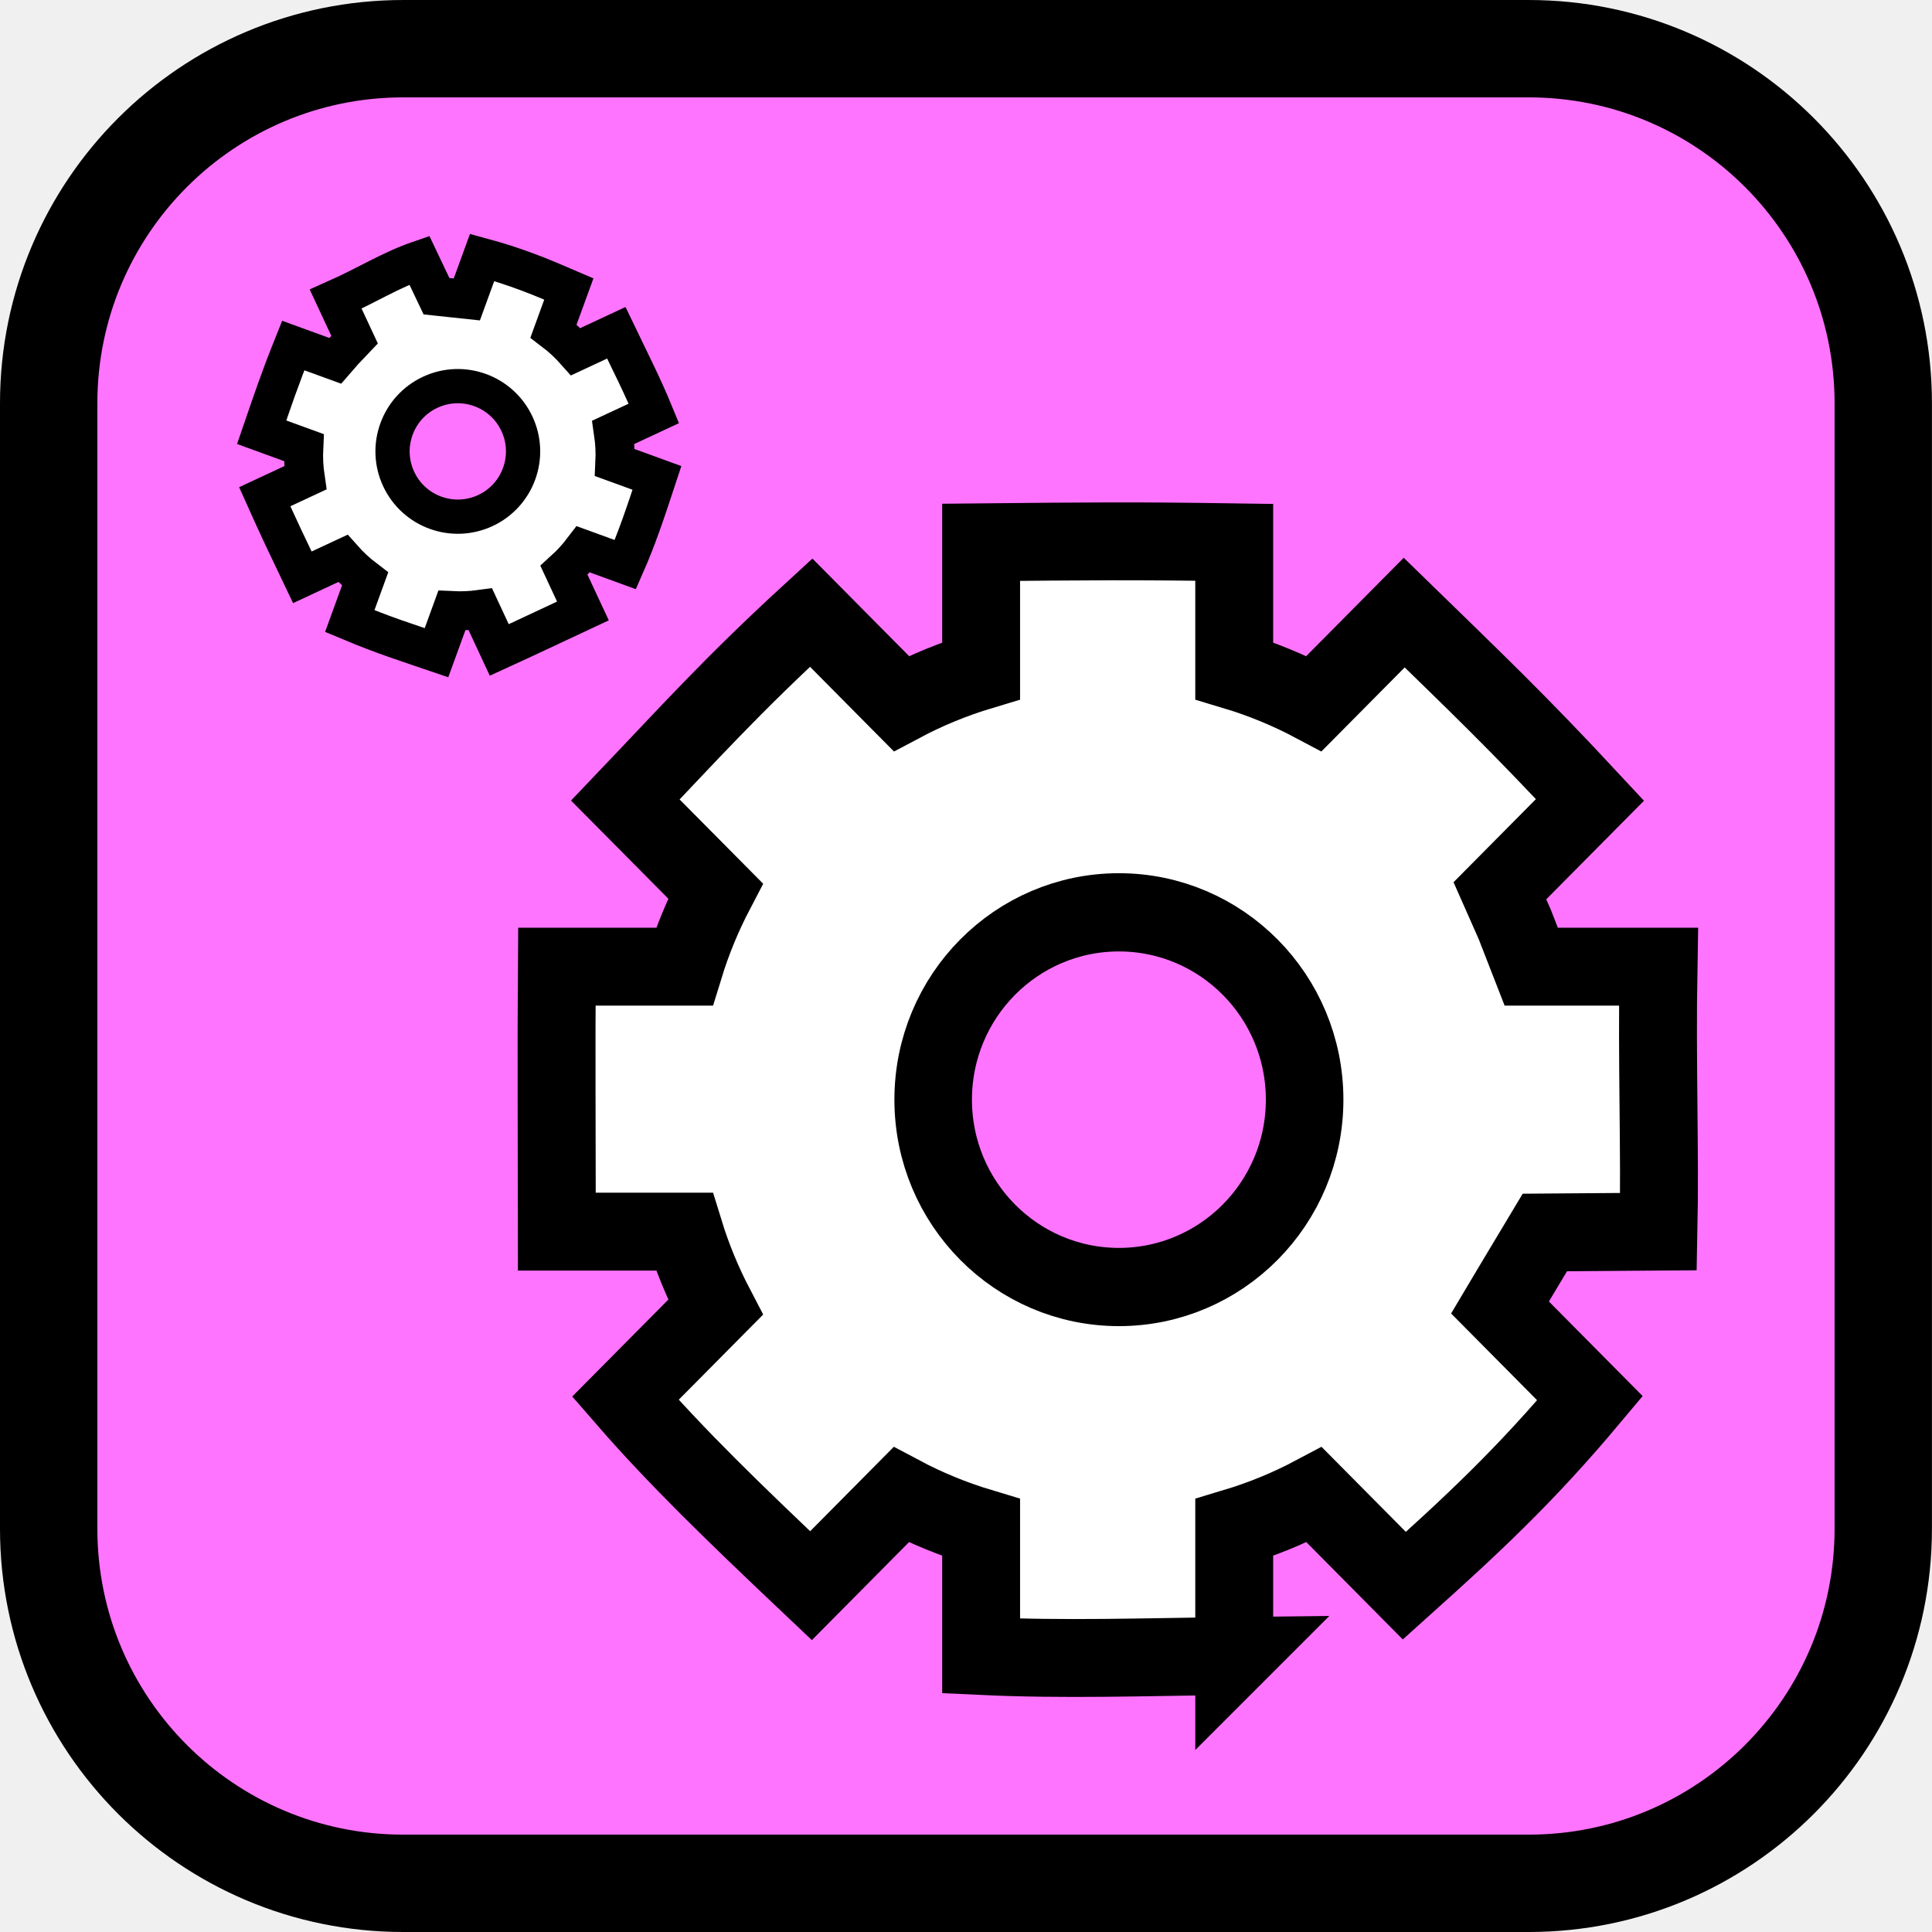
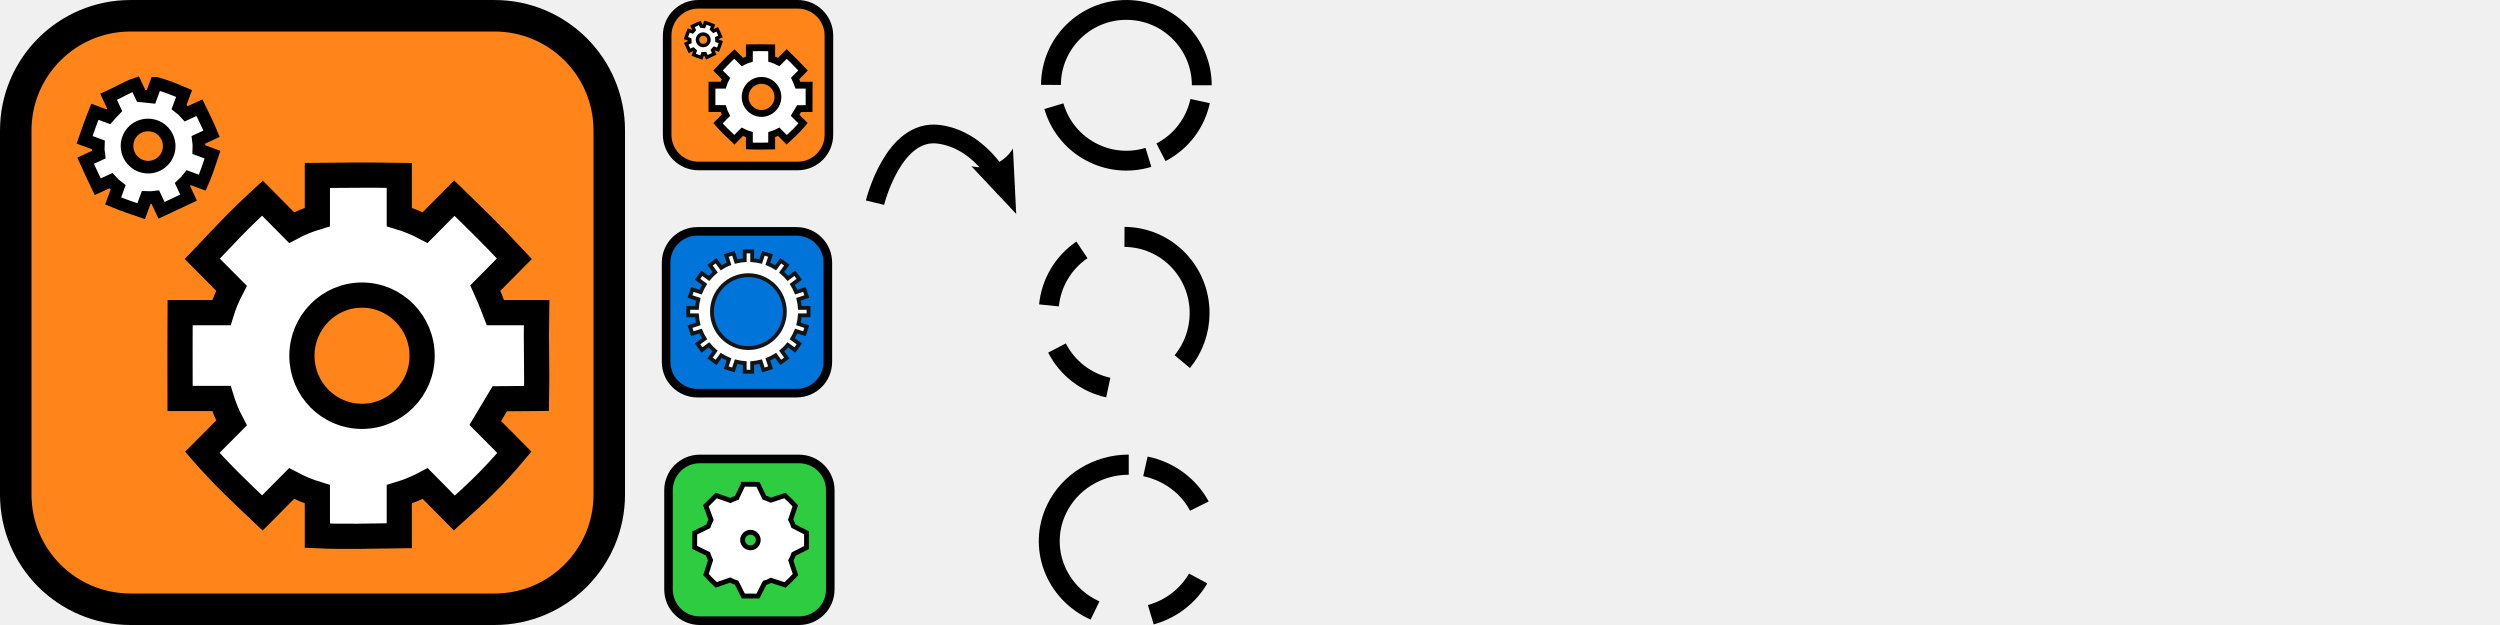
- <svg xmlns="http://www.w3.org/2000/svg" width="992.125" height="992.156" id="svg2" version="1.1">
+ <svg xmlns="http://www.w3.org/2000/svg" width="4000" height="1000" id="svg2" version="1.1">
  <defs id="defs4">
    <marker orient="auto" refY="0" refX="0" id="Arrow2Send" style="overflow:visible">
      <path id="path5031" style="font-size:12px;fill-rule:evenodd;stroke-width:0.625;stroke-linejoin:round" d="M 8.719,4.034 -2.207,0.016 8.719,-4.002 c -1.745,2.372 -1.735,5.617 -6e-7,8.035 z" transform="matrix(-0.3,0,0,-0.3,0.69,0)" />
    </marker>
    <marker orient="auto" refY="0" refX="0" id="DotS" style="overflow:visible">
      <path id="path4341" d="m -2.5,-1 c 0,2.76 -2.24,5 -5,5 -2.76,0 -5,-2.24 -5,-5 0,-2.76 2.24,-5 5,-5 2.76,0 5,2.24 5,5 z" style="fill-rule:evenodd;stroke:#000000;stroke-width:1pt;marker-start:none;marker-end:none" transform="matrix(0.2,0,0,0.2,1.48,0.2)" />
    </marker>
    <marker orient="auto" refY="0" refX="0" id="DotL" style="overflow:visible">
      <path id="path4335" d="m -2.5,-1 c 0,2.76 -2.24,5 -5,5 -2.76,0 -5,-2.24 -5,-5 0,-2.76 2.24,-5 5,-5 2.76,0 5,2.24 5,5 z" style="fill-rule:evenodd;stroke:#000000;stroke-width:1pt;marker-start:none;marker-end:none" transform="matrix(0.8,0,0,0.8,5.92,0.8)" />
    </marker>
    <marker orient="auto" refY="0" refX="0" id="DotM" style="overflow:visible">
      <path id="path4338" d="m -2.5,-1 c 0,2.76 -2.24,5 -5,5 -2.76,0 -5,-2.24 -5,-5 0,-2.76 2.24,-5 5,-5 2.76,0 5,2.24 5,5 z" style="fill-rule:evenodd;stroke:#000000;stroke-width:1pt;marker-start:none;marker-end:none" transform="matrix(0.4,0,0,0.4,2.96,0.4)" />
    </marker>
    <marker orient="auto" refY="0" refX="0" id="Arrow1Send" style="overflow:visible">
      <path id="path4288" d="M 0,0 5,-5 -12.5,0 5,5 0,0 z" style="fill-rule:evenodd;stroke:#000000;stroke-width:1pt;marker-start:none" transform="matrix(-0.2,0,0,-0.2,-1.2,0)" />
    </marker>
    <marker orient="auto" refY="0" refX="0" id="Arrow1Sstart" style="overflow:visible">
      <path id="path4285" d="M 0,0 5,-5 -12.5,0 5,5 0,0 z" style="fill-rule:evenodd;stroke:#000000;stroke-width:1pt;marker-start:none" transform="matrix(0.2,0,0,0.2,1.2,0)" />
    </marker>
    <marker orient="auto" refY="0" refX="0" id="Arrow1Lstart" style="overflow:visible">
      <path id="path4273" d="M 0,0 5,-5 -12.5,0 5,5 0,0 z" style="fill-rule:evenodd;stroke:#000000;stroke-width:1pt;marker-start:none" transform="matrix(0.8,0,0,0.8,10,0)" />
    </marker>
    <marker orient="auto" refY="0" refX="0" id="Arrow2Lend" style="overflow:visible">
      <path id="path4294" style="font-size:12px;fill-rule:evenodd;stroke-width:0.625;stroke-linejoin:round" d="M 8.719,4.034 -2.207,0.016 8.719,-4.002 c -1.745,2.372 -1.735,5.617 -6e-7,8.035 z" transform="matrix(-1.1,0,0,-1.1,-1.1,0)" />
    </marker>
    <marker orient="auto" refY="0" refX="0" id="Arrow2Lstart" style="overflow:visible">
      <path id="path4291" style="font-size:12px;fill-rule:evenodd;stroke-width:0.625;stroke-linejoin:round" d="M 8.719,4.034 -2.207,0.016 8.719,-4.002 c -1.745,2.372 -1.735,5.617 -6e-7,8.035 z" transform="matrix(1.1,0,0,1.1,1.1,0)" />
    </marker>
    <clipPath clipPathUnits="userSpaceOnUse" id="clipPath4093">
      <g transform="translate(-24.24366,-2.020305)" id="g4095">
        <path style="fill:#ffffff;fill-opacity:1;stroke:#000000;stroke-width:3.75;stroke-miterlimit:4;stroke-opacity:1;stroke-dasharray:none" mask="none" d="m 1212.722,228.59 0,26.656 c -5.841,1.738 -11.453,4.018 -16.75,6.812 l -18.875,-18.875 c -13.778,12.266 -25.097,22.601 -38.875,38.906 l 18.844,18.844 c -3.302,5.495 -0.044,0.131 -9.388,15.571 l -23.799,0.179 c -1.891,17.767 0.365,35.225 0,55 l 26.656,0 c 5.106,12.929 1.878,5.198 6.562,15.75 l -18.875,18.875 c 15.296,16.303 24.116,24.592 38.906,38.875 l 18.875,-18.875 c 5.29,2.789 10.887,5.077 16.719,6.812 l 0,26.656 c 21.047,0.313 30.665,0.219 53,0 l 0,-26.656 c 5.832,-1.735 11.429,-4.024 16.719,-6.812 l 18.875,18.875 c 16.818,-15.297 25.629,-25.119 38.906,-38.906 l -18.875,-18.875 c 2.63,-4.988 4.835,-10.245 6.531,-15.719 l 26.688,0 c 0.133,-17.677 0.013,-32.548 0,-55 l -26.688,0 c -1.696,-5.474 -3.901,-10.73 -6.531,-15.719 l 18.875,-18.875 c -10.747,-12.265 -22.572,-23.61 -38.875,-38.906 l -18.875,18.875 c -5.297,-2.795 -10.909,-5.075 -16.75,-6.812 l 0,-26.656 c -17.512,-0.818 -33.696,-0.219 -53,0 z" id="path4097" />
        <path style="fill:#ffffff;fill-opacity:1;stroke:#000000;stroke-width:3.75;stroke-miterlimit:4;stroke-opacity:1;stroke-dasharray:none" id="path4099" d="m 489.924,175.045 a 38.891,38.891 0 1 1 -77.782,0 38.891,38.891 0 1 1 77.782,0 z" transform="translate(785.8372,169.0313)" />
      </g>
    </clipPath>
    <clipPath clipPathUnits="userSpaceOnUse" id="clipPath4181">
      <path style="fill:#ffffff;fill-opacity:1;stroke:#000000;stroke-width:3.75;stroke-miterlimit:4;stroke-opacity:1;stroke-dasharray:none" mask="none" d="m 1047.057,281.118 0,26.656 c -5.841,1.738 -11.453,4.018 -16.75,6.812 l -18.875,-18.875 c -13.778,12.266 -25.097,22.601 -38.875,38.906 l 18.844,18.844 c -3.302,5.495 -0.044,0.131 -9.388,15.571 l -23.799,0.179 c -1.891,17.767 0.365,35.225 0,55 l 26.656,0 c 5.106,12.929 1.878,5.198 6.562,15.75 l -18.875,18.875 c 15.296,16.303 24.116,24.592 38.906,38.875 l 18.875,-18.875 c 5.29,2.789 10.887,5.077 16.719,6.812 l 0,26.656 c 21.047,0.313 30.665,0.219 53,0 l 0,-26.656 c 5.832,-1.735 11.429,-4.024 16.719,-6.812 l 18.875,18.875 c 16.818,-15.297 25.629,-25.119 38.906,-38.906 l -18.875,-18.875 c 2.63,-4.988 4.835,-10.245 6.531,-15.719 l 26.688,0 c 0.133,-17.677 0.013,-32.548 0,-55 l -26.688,0 c -1.696,-5.474 -3.901,-10.73 -6.531,-15.719 l 18.875,-18.875 c -10.747,-12.265 -22.572,-23.61 -38.875,-38.906 l -18.875,18.875 c -5.297,-2.795 -10.909,-5.075 -16.75,-6.812 l 0,-26.656 c -17.512,-0.818 -33.696,-0.219 -53,0 z" id="path4183" />
    </clipPath>
    <clipPath clipPathUnits="userSpaceOnUse" id="clipPath4185">
      <path style="fill:#ffffff;fill-opacity:1;stroke:#000000;stroke-width:3.75;stroke-miterlimit:4;stroke-opacity:1;stroke-dasharray:none" mask="none" d="m 1047.057,281.118 0,26.656 c -5.841,1.738 -11.453,4.018 -16.75,6.812 l -18.875,-18.875 c -13.778,12.266 -25.097,22.601 -38.875,38.906 l 18.844,18.844 c -3.302,5.495 -0.044,0.131 -9.388,15.571 l -23.799,0.179 c -1.891,17.767 0.365,35.225 0,55 l 26.656,0 c 5.106,12.929 1.878,5.198 6.562,15.75 l -18.875,18.875 c 15.296,16.303 24.116,24.592 38.906,38.875 l 18.875,-18.875 c 5.29,2.789 10.887,5.077 16.719,6.812 l 0,26.656 c 21.047,0.313 30.665,0.219 53,0 l 0,-26.656 c 5.832,-1.735 11.429,-4.024 16.719,-6.812 l 18.875,18.875 c 16.818,-15.297 25.629,-25.119 38.906,-38.906 l -18.875,-18.875 c 2.63,-4.988 4.835,-10.245 6.531,-15.719 l 26.688,0 c 0.133,-17.677 0.013,-32.548 0,-55 l -26.688,0 c -1.696,-5.474 -3.901,-10.73 -6.531,-15.719 l 18.875,-18.875 c -10.747,-12.265 -22.572,-23.61 -38.875,-38.906 l -18.875,18.875 c -5.297,-2.795 -10.909,-5.075 -16.75,-6.812 l 0,-26.656 c -17.512,-0.818 -33.696,-0.219 -53,0 z" id="path4187" />
    </clipPath>
    <clipPath clipPathUnits="userSpaceOnUse" id="clipPath4189">
      <path style="fill:#ffffff;fill-opacity:1;stroke:#000000;stroke-width:3.75;stroke-miterlimit:4;stroke-opacity:1;stroke-dasharray:none" mask="none" d="m 1047.057,281.118 0,26.656 c -5.841,1.738 -11.453,4.018 -16.75,6.812 l -18.875,-18.875 c -13.778,12.266 -25.097,22.601 -38.875,38.906 l 18.844,18.844 c -3.302,5.495 -0.044,0.131 -9.388,15.571 l -23.799,0.179 c -1.891,17.767 0.365,35.225 0,55 l 26.656,0 c 5.106,12.929 1.878,5.198 6.562,15.75 l -18.875,18.875 c 15.296,16.303 24.116,24.592 38.906,38.875 l 18.875,-18.875 c 5.29,2.789 10.887,5.077 16.719,6.812 l 0,26.656 c 21.047,0.313 30.665,0.219 53,0 l 0,-26.656 c 5.832,-1.735 11.429,-4.024 16.719,-6.812 l 18.875,18.875 c 16.818,-15.297 25.629,-25.119 38.906,-38.906 l -18.875,-18.875 c 2.63,-4.988 4.835,-10.245 6.531,-15.719 l 26.688,0 c 0.133,-17.677 0.013,-32.548 0,-55 l -26.688,0 c -1.696,-5.474 -3.901,-10.73 -6.531,-15.719 l 18.875,-18.875 c -10.747,-12.265 -22.572,-23.61 -38.875,-38.906 l -18.875,18.875 c -5.297,-2.795 -10.909,-5.075 -16.75,-6.812 l 0,-26.656 c -17.512,-0.818 -33.696,-0.219 -53,0 z" id="path4191" />
    </clipPath>
    <clipPath clipPathUnits="userSpaceOnUse" id="clipPath4193">
      <path style="fill:#ffffff;fill-opacity:1;stroke:#000000;stroke-width:3.75;stroke-miterlimit:4;stroke-opacity:1;stroke-dasharray:none" mask="none" d="m 1047.057,281.118 0,26.656 c -5.841,1.738 -11.453,4.018 -16.75,6.812 l -18.875,-18.875 c -13.778,12.266 -25.097,22.601 -38.875,38.906 l 18.844,18.844 c -3.302,5.495 -0.044,0.131 -9.388,15.571 l -23.799,0.179 c -1.891,17.767 0.365,35.225 0,55 l 26.656,0 c 5.106,12.929 1.878,5.198 6.562,15.75 l -18.875,18.875 c 15.296,16.303 24.116,24.592 38.906,38.875 l 18.875,-18.875 c 5.29,2.789 10.887,5.077 16.719,6.812 l 0,26.656 c 21.047,0.313 30.665,0.219 53,0 l 0,-26.656 c 5.832,-1.735 11.429,-4.024 16.719,-6.812 l 18.875,18.875 c 16.818,-15.297 25.629,-25.119 38.906,-38.906 l -18.875,-18.875 c 2.63,-4.988 4.835,-10.245 6.531,-15.719 l 26.688,0 c 0.133,-17.677 0.013,-32.548 0,-55 l -26.688,0 c -1.696,-5.474 -3.901,-10.73 -6.531,-15.719 l 18.875,-18.875 c -10.747,-12.265 -22.572,-23.61 -38.875,-38.906 l -18.875,18.875 c -5.297,-2.795 -10.909,-5.075 -16.75,-6.812 l 0,-26.656 c -17.512,-0.818 -33.696,-0.219 -53,0 z" id="path4195" />
    </clipPath>
+     <clipPath id="clipPath4193-6" clipPathUnits="userSpaceOnUse">
+       <path id="path4195-2" d="m 1047.057,281.118 0,26.656 c -5.841,1.738 -11.453,4.018 -16.75,6.812 l -18.875,-18.875 c -13.778,12.266 -25.097,22.601 -38.875,38.906 l 18.844,18.844 c -3.302,5.495 -0.044,0.131 -9.388,15.571 l -23.799,0.179 c -1.891,17.767 0.365,35.225 0,55 l 26.656,0 c 5.106,12.929 1.878,5.198 6.562,15.75 l -18.875,18.875 c 15.296,16.303 24.116,24.592 38.906,38.875 l 18.875,-18.875 c 5.29,2.789 10.887,5.077 16.719,6.812 l 0,26.656 c 21.047,0.313 30.665,0.219 53,0 l 0,-26.656 c 5.832,-1.735 11.429,-4.024 16.719,-6.812 l 18.875,18.875 c 16.818,-15.297 25.629,-25.119 38.906,-38.906 l -18.875,-18.875 c 2.63,-4.988 4.835,-10.245 6.531,-15.719 l 26.688,0 c 0.133,-17.677 0.013,-32.548 0,-55 l -26.688,0 c -1.696,-5.474 -3.901,-10.73 -6.531,-15.719 l 18.875,-18.875 c -10.747,-12.265 -22.572,-23.61 -38.875,-38.906 l -18.875,18.875 c -5.297,-2.795 -10.909,-5.075 -16.75,-6.812 l 0,-26.656 c -17.512,-0.818 -33.696,-0.219 -53,0 z" mask="none" style="fill:#ffffff;fill-opacity:1;stroke:#000000;stroke-width:3.75;stroke-miterlimit:4;stroke-opacity:1;stroke-dasharray:none" />
+     </clipPath>
+     <clipPath id="clipPath4189-5" clipPathUnits="userSpaceOnUse">
+       <path id="path4191-8" d="m 1047.057,281.118 0,26.656 c -5.841,1.738 -11.453,4.018 -16.75,6.812 l -18.875,-18.875 c -13.778,12.266 -25.097,22.601 -38.875,38.906 l 18.844,18.844 c -3.302,5.495 -0.044,0.131 -9.388,15.571 l -23.799,0.179 c -1.891,17.767 0.365,35.225 0,55 l 26.656,0 c 5.106,12.929 1.878,5.198 6.562,15.75 l -18.875,18.875 c 15.296,16.303 24.116,24.592 38.906,38.875 l 18.875,-18.875 c 5.29,2.789 10.887,5.077 16.719,6.812 l 0,26.656 c 21.047,0.313 30.665,0.219 53,0 l 0,-26.656 c 5.832,-1.735 11.429,-4.024 16.719,-6.812 l 18.875,18.875 c 16.818,-15.297 25.629,-25.119 38.906,-38.906 l -18.875,-18.875 c 2.63,-4.988 4.835,-10.245 6.531,-15.719 l 26.688,0 c 0.133,-17.677 0.013,-32.548 0,-55 l -26.688,0 c -1.696,-5.474 -3.901,-10.73 -6.531,-15.719 l 18.875,-18.875 c -10.747,-12.265 -22.572,-23.61 -38.875,-38.906 l -18.875,18.875 c -5.297,-2.795 -10.909,-5.075 -16.75,-6.812 l 0,-26.656 c -17.512,-0.818 -33.696,-0.219 -53,0 z" mask="none" style="fill:#ffffff;fill-opacity:1;stroke:#000000;stroke-width:3.75;stroke-miterlimit:4;stroke-opacity:1;stroke-dasharray:none" />
+     </clipPath>
+     <clipPath id="clipPath4185-2" clipPathUnits="userSpaceOnUse">
+       <path id="path4187-4" d="m 1047.057,281.118 0,26.656 c -5.841,1.738 -11.453,4.018 -16.75,6.812 l -18.875,-18.875 c -13.778,12.266 -25.097,22.601 -38.875,38.906 l 18.844,18.844 c -3.302,5.495 -0.044,0.131 -9.388,15.571 l -23.799,0.179 c -1.891,17.767 0.365,35.225 0,55 l 26.656,0 c 5.106,12.929 1.878,5.198 6.562,15.75 l -18.875,18.875 c 15.296,16.303 24.116,24.592 38.906,38.875 l 18.875,-18.875 c 5.29,2.789 10.887,5.077 16.719,6.812 l 0,26.656 c 21.047,0.313 30.665,0.219 53,0 l 0,-26.656 c 5.832,-1.735 11.429,-4.024 16.719,-6.812 l 18.875,18.875 c 16.818,-15.297 25.629,-25.119 38.906,-38.906 l -18.875,-18.875 c 2.63,-4.988 4.835,-10.245 6.531,-15.719 l 26.688,0 c 0.133,-17.677 0.013,-32.548 0,-55 l -26.688,0 c -1.696,-5.474 -3.901,-10.73 -6.531,-15.719 l 18.875,-18.875 c -10.747,-12.265 -22.572,-23.61 -38.875,-38.906 l -18.875,18.875 c -5.297,-2.795 -10.909,-5.075 -16.75,-6.812 l 0,-26.656 c -17.512,-0.818 -33.696,-0.219 -53,0 z" mask="none" style="fill:#ffffff;fill-opacity:1;stroke:#000000;stroke-width:3.75;stroke-miterlimit:4;stroke-opacity:1;stroke-dasharray:none" />
+     </clipPath>
+     <clipPath id="clipPath4181-1" clipPathUnits="userSpaceOnUse">
+       <path id="path4183-9" d="m 1047.057,281.118 0,26.656 c -5.841,1.738 -11.453,4.018 -16.75,6.812 l -18.875,-18.875 c -13.778,12.266 -25.097,22.601 -38.875,38.906 l 18.844,18.844 c -3.302,5.495 -0.044,0.131 -9.388,15.571 l -23.799,0.179 c -1.891,17.767 0.365,35.225 0,55 l 26.656,0 c 5.106,12.929 1.878,5.198 6.562,15.75 l -18.875,18.875 c 15.296,16.303 24.116,24.592 38.906,38.875 l 18.875,-18.875 c 5.29,2.789 10.887,5.077 16.719,6.812 l 0,26.656 c 21.047,0.313 30.665,0.219 53,0 l 0,-26.656 c 5.832,-1.735 11.429,-4.024 16.719,-6.812 l 18.875,18.875 c 16.818,-15.297 25.629,-25.119 38.906,-38.906 l -18.875,-18.875 c 2.63,-4.988 4.835,-10.245 6.531,-15.719 l 26.688,0 c 0.133,-17.677 0.013,-32.548 0,-55 l -26.688,0 c -1.696,-5.474 -3.901,-10.73 -6.531,-15.719 l 18.875,-18.875 c -10.747,-12.265 -22.572,-23.61 -38.875,-38.906 l -18.875,18.875 c -5.297,-2.795 -10.909,-5.075 -16.75,-6.812 l 0,-26.656 c -17.512,-0.818 -33.696,-0.219 -53,0 z" mask="none" style="fill:#ffffff;fill-opacity:1;stroke:#000000;stroke-width:3.75;stroke-miterlimit:4;stroke-opacity:1;stroke-dasharray:none" />
+     </clipPath>
+     <clipPath id="clipPath4093-5" clipPathUnits="userSpaceOnUse">
+       <g id="g4095-5" transform="translate(-24.24366,-2.020305)">
+         <path id="path4097-4" d="m 1212.722,228.59 0,26.656 c -5.841,1.738 -11.453,4.018 -16.75,6.812 l -18.875,-18.875 c -13.778,12.266 -25.097,22.601 -38.875,38.906 l 18.844,18.844 c -3.302,5.495 -0.044,0.131 -9.388,15.571 l -23.799,0.179 c -1.891,17.767 0.365,35.225 0,55 l 26.656,0 c 5.106,12.929 1.878,5.198 6.562,15.75 l -18.875,18.875 c 15.296,16.303 24.116,24.592 38.906,38.875 l 18.875,-18.875 c 5.29,2.789 10.887,5.077 16.719,6.812 l 0,26.656 c 21.047,0.313 30.665,0.219 53,0 l 0,-26.656 c 5.832,-1.735 11.429,-4.024 16.719,-6.812 l 18.875,18.875 c 16.818,-15.297 25.629,-25.119 38.906,-38.906 l -18.875,-18.875 c 2.63,-4.988 4.835,-10.245 6.531,-15.719 l 26.688,0 c 0.133,-17.677 0.013,-32.548 0,-55 l -26.688,0 c -1.696,-5.474 -3.901,-10.73 -6.531,-15.719 l 18.875,-18.875 c -10.747,-12.265 -22.572,-23.61 -38.875,-38.906 l -18.875,18.875 c -5.297,-2.795 -10.909,-5.075 -16.75,-6.812 l 0,-26.656 c -17.512,-0.818 -33.696,-0.219 -53,0 z" mask="none" style="fill:#ffffff;fill-opacity:1;stroke:#000000;stroke-width:3.75;stroke-miterlimit:4;stroke-opacity:1;stroke-dasharray:none" />
+         <path transform="translate(785.8372,169.0313)" d="m 489.924,175.045 a 38.891,38.891 0 1 1 -77.782,0 38.891,38.891 0 1 1 77.782,0 z" id="path4099-2" style="fill:#ffffff;fill-opacity:1;stroke:#000000;stroke-width:3.75;stroke-miterlimit:4;stroke-opacity:1;stroke-dasharray:none" />
+       </g>
+     </clipPath>
+     <marker style="overflow:visible" id="Arrow2Lstart-8" refX="0" refY="0" orient="auto">
+       <path transform="matrix(1.1,0,0,1.1,1.1,0)" d="M 8.719,4.034 -2.207,0.016 8.719,-4.002 c -1.745,2.372 -1.735,5.617 -6e-7,8.035 z" style="font-size:12px;fill-rule:evenodd;stroke-width:0.625;stroke-linejoin:round" id="path4291-5" />
+     </marker>
+     <marker style="overflow:visible" id="Arrow2Lend-0" refX="0" refY="0" orient="auto">
+       <path transform="matrix(-1.1,0,0,-1.1,-1.1,0)" d="M 8.719,4.034 -2.207,0.016 8.719,-4.002 c -1.745,2.372 -1.735,5.617 -6e-7,8.035 z" style="font-size:12px;fill-rule:evenodd;stroke-width:0.625;stroke-linejoin:round" id="path4294-4" />
+     </marker>
+     <marker style="overflow:visible" id="Arrow1Lstart-5" refX="0" refY="0" orient="auto">
+       <path transform="matrix(0.8,0,0,0.8,10,0)" style="fill-rule:evenodd;stroke:#000000;stroke-width:1pt;marker-start:none" d="M 0,0 5,-5 -12.5,0 5,5 0,0 z" id="path4273-3" />
+     </marker>
+     <marker style="overflow:visible" id="Arrow1Sstart-5" refX="0" refY="0" orient="auto">
+       <path transform="matrix(0.2,0,0,0.2,1.2,0)" style="fill-rule:evenodd;stroke:#000000;stroke-width:1pt;marker-start:none" d="M 0,0 5,-5 -12.5,0 5,5 0,0 z" id="path4285-6" />
+     </marker>
+     <marker style="overflow:visible" id="Arrow1Send-9" refX="0" refY="0" orient="auto">
+       <path transform="matrix(-0.2,0,0,-0.2,-1.2,0)" style="fill-rule:evenodd;stroke:#000000;stroke-width:1pt;marker-start:none" d="M 0,0 5,-5 -12.5,0 5,5 0,0 z" id="path4288-7" />
+     </marker>
+     <marker style="overflow:visible" id="DotM-7" refX="0" refY="0" orient="auto">
+       <path transform="matrix(0.4,0,0,0.4,2.96,0.4)" style="fill-rule:evenodd;stroke:#000000;stroke-width:1pt;marker-start:none;marker-end:none" d="m -2.5,-1 c 0,2.76 -2.24,5 -5,5 -2.76,0 -5,-2.24 -5,-5 0,-2.76 2.24,-5 5,-5 2.76,0 5,2.24 5,5 z" id="path4338-2" />
+     </marker>
+     <marker style="overflow:visible" id="DotL-7" refX="0" refY="0" orient="auto">
+       <path transform="matrix(0.8,0,0,0.8,5.92,0.8)" style="fill-rule:evenodd;stroke:#000000;stroke-width:1pt;marker-start:none;marker-end:none" d="m -2.5,-1 c 0,2.76 -2.24,5 -5,5 -2.76,0 -5,-2.24 -5,-5 0,-2.76 2.24,-5 5,-5 2.76,0 5,2.24 5,5 z" id="path4335-5" />
+     </marker>
+     <marker style="overflow:visible" id="DotS-9" refX="0" refY="0" orient="auto">
+       <path transform="matrix(0.2,0,0,0.2,1.48,0.2)" style="fill-rule:evenodd;stroke:#000000;stroke-width:1pt;marker-start:none;marker-end:none" d="m -2.5,-1 c 0,2.76 -2.24,5 -5,5 -2.76,0 -5,-2.24 -5,-5 0,-2.76 2.24,-5 5,-5 2.76,0 5,2.24 5,5 z" id="path4341-3" />
+     </marker>
+     <marker style="overflow:visible" id="Arrow2Send-0" refX="0" refY="0" orient="auto">
+       <path transform="matrix(-0.3,0,0,-0.3,0.69,0)" d="M 8.719,4.034 -2.207,0.016 8.719,-4.002 c -1.745,2.372 -1.735,5.617 -6e-7,8.035 z" style="font-size:12px;fill-rule:evenodd;stroke-width:0.625;stroke-linejoin:round" id="path5031-0" />
+     </marker>
+     <marker style="overflow:visible" id="Arrow1Mstart" refX="0" refY="0" orient="auto">
+       <path transform="matrix(0.4,0,0,0.4,4,0)" style="fill-rule:evenodd;stroke:#000000;stroke-width:1pt;marker-start:none" d="M 0,0 5,-5 -12.5,0 5,5 0,0 z" id="path5254" />
+     </marker>
  </defs>
-   <g id="layer1" transform="translate(438.75,2949.344)">
-     <rect style="fill:#ff74ff;fill-opacity:1;fill-rule:nonzero;stroke:#000000;stroke-width:50;stroke-miterlimit:4;stroke-opacity:1;stroke-dasharray:none" id="rect4286" width="942.126" height="942.154" x="-528.376" y="1982.186" ry="182.097" transform="scale(-1,-1)" />
-     <path style="fill:#ffffff;fill-opacity:1;stroke:#000000;stroke-width:20;stroke-miterlimit:4;stroke-opacity:1;stroke-dasharray:none" mask="none" d="m -122.255,-2778.444 -20.817,9.707 c -3.484,-3.929 -7.308,-7.481 -11.42,-10.6 l 7.867,-21.613 c -14.596,-6.293 -26.789,-11.369 -44.539,-16.191 l -7.854,21.578 c -5.493,-0.578 -0.119,0.014 -15.579,-1.661 l -8.806,-18.52 c -14.563,4.994 -27.375,13.112 -42.951,20.028 l 9.707,20.817 c -8.238,8.695 -3.376,3.36 -9.91,10.86 l -21.613,-7.867 c -7.161,17.882 -10.423,27.788 -16.191,44.539 l 21.613,7.867 c -0.252,5.146 -7e-4,10.351 0.768,15.537 l -20.817,9.707 c 7.42,16.55 10.996,24.027 19.3,41.389 l 20.817,-9.707 c 3.479,3.922 7.304,7.46 11.408,10.575 l -7.867,21.613 c 18.071,7.563 28.949,10.868 44.551,16.215 l 7.867,-21.613 c 4.853,0.237 9.761,0.045 14.653,-0.624 l 9.718,20.841 c 13.853,-6.333 25.422,-11.842 42.951,-20.028 l -9.718,-20.841 c 3.657,-3.318 6.959,-6.954 9.897,-10.824 l 21.613,7.867 c 5.665,-12.859 10.218,-26.225 16.227,-44.526 l -21.613,-7.867 c 0.254,-5.154 -0.018,-10.367 -0.78,-15.561 l 20.817,-9.707 c -5.738,-13.973 -12.099,-26.394 -19.3,-41.389 z" id="path4296" />
-     <path style="fill:#ff74ff;fill-opacity:1;stroke:#000000;stroke-width:20.407;stroke-miterlimit:4;stroke-opacity:1;stroke-dasharray:none" id="path4298" d="m 489.924,175.045 c 0,21.479 -17.412,38.891 -38.891,38.891 -21.479,0 -38.891,-17.412 -38.891,-38.891 0,-21.479 17.412,-38.891 38.891,-38.891 21.479,0 38.891,17.412 38.891,38.891 z" transform="matrix(0.3641526,0.7809278,-0.7809278,0.3641526,-231.1948,-3133.498)" />
-     <g id="g5382">
-       <path style="fill:#ffffff;fill-opacity:1;stroke:#000000;stroke-width:40;stroke-miterlimit:4;stroke-opacity:1;stroke-dasharray:none" mask="none" d="m 195.071,-2098.93 0,-65.943 c 14.324,-4.299 28.087,-9.939 41.077,-16.853 l 46.289,46.693 c 33.788,-30.343 61.548,-55.91 95.337,-96.247 l -46.212,-46.616 c 8.098,-13.593 0.108,-0.323 23.024,-38.521 l 58.365,-0.442 c 0.866,-40.81 -0.895,-87.141 0,-136.06 l -65.372,0 c -12.521,-31.985 -4.606,-12.859 -16.094,-38.963 l 46.289,-46.693 c -37.512,-40.331 -59.142,-60.837 -95.413,-96.17 l -46.289,46.693 c -12.973,-6.899 -26.699,-12.56 -41.001,-16.853 l 0,-65.943 c -51.616,-0.774 -75.203,-0.542 -129.976,0 l 0,65.943 c -14.302,4.293 -28.028,9.954 -41.001,16.853 l -46.289,-46.693 c -41.245,37.843 -62.853,62.139 -95.413,96.247 l 46.289,46.693 c -6.45,12.341 -11.857,25.344 -16.017,38.885 l -65.448,0 c -0.327,43.729 -0.032,80.518 0,136.06 l 65.448,0 c 4.16,13.541 9.567,26.545 16.017,38.885 l -46.289,46.693 c 26.356,30.341 55.355,58.407 95.337,96.247 l 46.289,-46.693 c 12.99,6.914 26.753,12.554 41.078,16.853 l 0,65.943 c 42.946,2.023 82.635,0.542 129.976,0 z" id="path4290" />
-       <path style="fill:#ff74ff;fill-opacity:1;stroke:#000000;stroke-width:16.24;stroke-miterlimit:4;stroke-opacity:1;stroke-dasharray:none" id="path4292" d="m 489.924,175.045 c 0,21.479 -17.412,38.891 -38.891,38.891 -21.479,0 -38.891,-17.412 -38.891,-38.891 0,-21.479 17.412,-38.891 38.891,-38.891 21.479,0 38.891,17.412 38.891,38.891 z" transform="matrix(-2.452386,0,0,-2.473822,1241.956,-1951.592)" />
+   <g id="layer1" transform="translate(438.75,2957.188)">
+     <path id="path5544" d="m 961.25,-2632.936 c 0,0 29.054,-119.317 102.448,-109.349 73.395,9.969 107.471,90.083 107.471,90.083" style="fill:none;stroke:#000000;stroke-width:30;stroke-linecap:butt;stroke-linejoin:miter;stroke-miterlimit:4;stroke-opacity:1;stroke-dasharray:none;marker-start:none;marker-end:url(#Arrow2Send)" />
+     <g id="g7190" transform="matrix(1.182006,0,0,1.182006,-92.1222,359.5079)">
+       <g id="g5546" transform="matrix(1.058746,0,0,1.058016,2484.35,-1262.061)" style="stroke:#000000;stroke-opacity:1">
+         <path transform="translate(-1471.974,-5753.003)" d="m 192.144,4402.352 c 0.279,-53.255 43.677,-96.201 96.932,-95.922 53.058,0.278 95.924,43.368 95.924,96.427" id="path5548" style="fill:none;stroke:#000000;stroke-width:25.375;stroke-linecap:butt;stroke-miterlimit:4;stroke-opacity:1;stroke-dasharray:none;stroke-dashoffset:0" />
+         <path style="fill:none;stroke:#000000;stroke-width:25.375;stroke-linecap:butt;stroke-miterlimit:4;stroke-opacity:1;stroke-dasharray:none;stroke-dashoffset:0" id="path5550" d="m 316.764,4495.072 c -50.929,15.571 -104.838,-13.093 -120.408,-64.022 -0.148,-0.483 -0.291,-0.967 -0.431,-1.452" transform="translate(-1471.974,-5753.003)" />
+         <path transform="translate(-1471.974,-5753.003)" d="m 382.858,4423.07 c -6.049,28.216 -24.417,52.24 -50.059,65.475" id="path5552" style="fill:none;stroke:#000000;stroke-width:25.375;stroke-linecap:butt;stroke-miterlimit:4;stroke-opacity:1;stroke-dasharray:none;stroke-dashoffset:0" />
+       </g>
+       <g style="stroke:#000000;stroke-opacity:1" transform="matrix(0,1.06922,-1.060068,0,-202.886,-1116.88)" id="g5554">
+         <path style="fill:none;stroke:#000000;stroke-width:25.375;stroke-linecap:butt;stroke-miterlimit:4;stroke-opacity:1;stroke-dasharray:none;stroke-dashoffset:0" id="path5556" d="m 192.144,4402.352 c 0.279,-53.255 43.677,-96.201 96.932,-95.922 22.266,0.117 43.806,7.935 60.962,22.129" transform="translate(-1471.974,-5753.003)" />
+         <path transform="translate(-1471.974,-5753.003)" d="m 278.838,4498.793 c -28.515,-2.893 -54.265,-18.321 -70.266,-42.099" id="path5558" style="fill:none;stroke:#000000;stroke-width:25.375;stroke-linecap:butt;stroke-miterlimit:4;stroke-opacity:1;stroke-dasharray:none;stroke-dashoffset:0" />
+         <path style="fill:none;stroke:#000000;stroke-width:25.375;stroke-linecap:butt;stroke-miterlimit:4;stroke-opacity:1;stroke-dasharray:none;stroke-dashoffset:0" id="path5560" d="m 382.858,4423.07 c -6.049,28.216 -24.417,52.24 -50.059,65.475" transform="translate(-1471.974,-5753.003)" />
+       </g>
+       <g style="stroke:#000000;stroke-opacity:1" transform="matrix(0,-1.074411,1.115709,0,2741.027,-3344.861)" id="g5562">
+         <path style="fill:none;stroke:#000000;stroke-width:25.375;stroke-linecap:butt;stroke-miterlimit:4;stroke-opacity:1;stroke-dasharray:none;stroke-dashoffset:0" id="path5564" d="m 201.254,4361.94 c 22.598,-48.224 80.01,-68.998 128.234,-46.401 33.875,15.874 55.512,49.908 55.512,87.317" transform="translate(-1471.974,-5753.003)" />
+         <path transform="translate(-1471.974,-5753.003)" d="m 241.625,4487.086 c -22.22,-12.384 -38.646,-33.047 -45.701,-57.488" id="path5566" style="fill:none;stroke:#000000;stroke-width:25.375;stroke-linecap:butt;stroke-miterlimit:4;stroke-opacity:1;stroke-dasharray:none;stroke-dashoffset:0" />
+         <path style="fill:none;stroke:#000000;stroke-width:25.375;stroke-linecap:butt;stroke-miterlimit:4;stroke-opacity:1;stroke-dasharray:none;stroke-dashoffset:0" id="path5568" d="m 382.858,4423.07 c -6.049,28.216 -24.417,52.24 -50.059,65.475" transform="translate(-1471.974,-5753.003)" />
+       </g>
+     </g>
+     <flowRoot xml:space="preserve" id="flowRoot6563" style="font-size:40px;font-style:normal;font-weight:normal;line-height:125%;letter-spacing:0px;word-spacing:0px;fill:#000000;fill-opacity:1;stroke:none;font-family:Sans" transform="translate(-1697.708,-633.3733)">
+       <flowRegion id="flowRegion6565">
+         <rect id="rect6567" width="300.52" height="93.338" x="21.213" y="1684.588" />
+       </flowRegion>
+       <flowPara id="flowPara6569" />
+     </flowRoot>
+     <flowRoot xml:space="preserve" id="flowRoot4051" style="font-size:30px;font-style:normal;font-weight:normal;line-height:125%;letter-spacing:0px;word-spacing:0px;fill:#000000;fill-opacity:1;stroke:none;font-family:Sans" transform="translate(-1697.708,-633.3733)">
+       <flowRegion id="flowRegion4053">
+         <rect id="rect4055" width="182" height="78" x="44" y="1372" style="font-size:30px" />
+       </flowRegion>
+       <flowPara id="flowPara4057" />
+     </flowRoot>
+     <g id="g7119" transform="matrix(11.91438,0,0,11.91438,-16005.876,27732.546)">
+       <path id="path5534" d="m 1423.73,-2652.842 -2.658,5.579 c -1.733,0.662 -1.041,0.329 -2.618,1.091 l -5.856,-2.035 c -1.97,1.962 -1.945,1.964 -4.243,4.211 l 2.112,5.795 c -0.753,1.506 -0.363,0.694 -1.092,2.641 l -5.582,2.736 c -0.045,2.927 -0.022,2.832 -0.047,5.938 l 5.472,2.668 c 0.481,1.41 0.363,1.021 1.076,2.588 l -1.897,5.92 c 2.04,2.193 2.099,2.246 4.227,4.241 l 5.719,-1.986 c 1.56,0.746 0.918,0.524 2.649,1.107 l 2.765,5.472 c 3.044,0.046 3.056,0.042 6.01,0.014 l 2.719,-5.391 c 1.163,-0.346 1.563,-0.535 2.618,-1.091 l 5.794,1.896 c 2.391,-2.182 2.369,-2.201 4.29,-4.272 l -1.924,-5.784 c 0.524,-0.995 0.848,-1.528 1.186,-2.62 l 5.283,-2.694 c -0.01,-3.035 0.016,-3.042 0,-6.051 l -5.378,-2.761 c -0.338,-1.091 -0.63,-1.657 -1.155,-2.651 l 1.905,-5.694 c -2.017,-2.146 -2.03,-2.132 -4.255,-4.235 l -5.81,1.927 c -1.577,-0.683 -0.885,-0.429 -2.649,-1.091 l -2.625,-5.439 c -3.036,-0.053 -3.152,-0.05 -6.037,-0.03 z m 2.939,19.748 c 1.772,0 3.219,1.415 3.219,3.188 0,1.772 -1.447,3.219 -3.219,3.219 -1.772,0 -3.219,-1.447 -3.219,-3.219 0,-1.772 1.447,-3.188 3.219,-3.188 z" mask="none" style="fill:#2ecc40;fill-opacity:1;stroke:#000000;stroke-width:1.994;stroke-miterlimit:4;stroke-opacity:1;stroke-dasharray:none" />
+       <path transform="matrix(1.253757,0,0,1.253757,-897.7815,-3044.244)" d="m 1868.839,330.58 c 0,8.112 -6.576,14.688 -14.688,14.688 -8.112,0 -14.688,-6.576 -14.688,-14.688 0,-8.112 6.576,-14.688 14.688,-14.688 8.112,0 14.688,6.576 14.688,14.688 z" id="path7099" style="fill:none;stroke:#ff1414;stroke-width:0.195;stroke-linecap:butt;stroke-miterlimit:4;stroke-opacity:1;stroke-dasharray:none;stroke-dashoffset:0" />
+       <path style="fill:none;stroke:#ff1414;stroke-width:0.195;stroke-linecap:butt;stroke-miterlimit:4;stroke-opacity:1;stroke-dasharray:none;stroke-dashoffset:0" id="path7101" d="m 1868.839,330.58 c 0,8.112 -6.576,14.688 -14.688,14.688 -8.112,0 -14.688,-6.576 -14.688,-14.688 0,-8.112 6.576,-14.688 14.688,-14.688 8.112,0 14.688,6.576 14.688,14.688 z" transform="matrix(1.572331,0,0,1.572331,-1488.465,-3149.559)" />
+       <rect ry="0" rx="0" y="-2652.887" x="1423.719" height="46.013" width="6.061" id="rect7103" style="fill:none;stroke:#ff1414;stroke-width:0.25;stroke-linecap:butt;stroke-miterlimit:4;stroke-opacity:1;stroke-dasharray:none;stroke-dashoffset:0" />
+       <rect transform="matrix(0.7071068,-0.7071068,0.7071068,0.7071068,0,0)" style="fill:none;stroke:#ff1414;stroke-width:0.25;stroke-linecap:butt;stroke-miterlimit:4;stroke-opacity:1;stroke-dasharray:none;stroke-dashoffset:0" id="rect7105" width="6.061" height="46.013" x="2865.417" y="-873.726" rx="0" ry="0" />
+       <rect ry="0" rx="0" y="1403.742" x="2626.818" height="46.013" width="6.061" id="rect7107" style="fill:none;stroke:#ff1414;stroke-width:0.25;stroke-linecap:butt;stroke-miterlimit:4;stroke-opacity:1;stroke-dasharray:none;stroke-dashoffset:0" transform="matrix(0,-1,1,0,0,0)" />
+       <rect transform="matrix(-0.7071068,-0.7071068,0.7071068,-0.7071068,0,0)" style="fill:none;stroke:#ff1414;stroke-width:0.25;stroke-linecap:butt;stroke-miterlimit:4;stroke-opacity:1;stroke-dasharray:none;stroke-dashoffset:0" id="rect7109" width="6.061" height="46.013" x="847.689" y="2845.441" rx="0" ry="0" />
+       <rect ry="0" rx="0" y="1860.48" x="-2326" height="46.439" width="2.889" id="rect7111" style="fill:none;stroke:#ff1414;stroke-width:0.25;stroke-linecap:butt;stroke-miterlimit:4;stroke-opacity:1;stroke-dasharray:none;stroke-dashoffset:0" transform="matrix(-0.9238795,0.3826834,-0.3826834,-0.9238795,0,0)" />
+       <rect transform="matrix(-0.3826834,0.9238795,-0.9238795,-0.3826834,0,0)" style="fill:none;stroke:#ff1414;stroke-width:0.25;stroke-linecap:butt;stroke-miterlimit:4;stroke-opacity:1;stroke-dasharray:none;stroke-dashoffset:0" id="rect7113" width="2.889" height="46.439" x="-2977.13" y="-334.952" rx="0" ry="0" />
+       <rect ry="0" rx="0" y="-2347.775" x="-1885.144" height="46.439" width="2.889" id="rect7115" style="fill:none;stroke:#ff1414;stroke-width:0.25;stroke-linecap:butt;stroke-miterlimit:4;stroke-opacity:1;stroke-dasharray:none;stroke-dashoffset:0" transform="matrix(0.3826834,0.9238795,-0.9238795,0.3826834,0,0)" />
+       <rect transform="matrix(0.9238795,0.3826834,-0.3826834,0.9238795,0,0)" style="fill:none;stroke:#ff1414;stroke-width:0.25;stroke-linecap:butt;stroke-miterlimit:4;stroke-opacity:1;stroke-dasharray:none;stroke-dashoffset:0" id="rect7117" width="2.889" height="46.439" x="310.288" y="-2998.905" rx="0" ry="0" />
+     </g>
+     <g id="g7204" transform="matrix(1.180165,0,0,1.180165,-237.5917,356.0209)">
+       <g transform="matrix(0.2306712,0,0,0.230584,829.481,-2125.317)" id="g6101">
+         <rect transform="scale(-1,-1)" ry="183.748" y="1982.186" x="-536.92" height="950.698" width="950.67" id="rect6103" style="fill:#ff851b;fill-opacity:1;fill-rule:nonzero;stroke:#000000;stroke-width:50.453;stroke-miterlimit:4;stroke-opacity:1;stroke-dasharray:none" />
+         <path id="path6105" transform="matrix(5.466974,0,0,5.466974,-7911.711,-3323.932)" d="m 1412.594,91.312 -1.469,4 c -1.014,-0.107 -0.021,-0.003 -2.875,-0.312 l -1.625,-3.438 c -2.688,0.922 -5.031,2.442 -7.906,3.719 L 1400.5,99.125 c -1.52,1.605 -0.638,0.616 -1.844,2 l -3.969,-1.469 c -1.322,3.301 -1.935,5.127 -3,8.219 l 4,1.469 c -0.046,0.95 -0.017,1.918 0.125,2.875 L 1391.969,114 c 1.369,3.055 2.03,4.42 3.562,7.625 l 3.844,-1.781 c 0.642,0.724 1.367,1.363 2.125,1.938 l -1.469,4 c 3.335,1.396 5.339,2.013 8.219,3 l 1.469,-4 c 0.896,0.044 1.784,0.03 2.687,-0.094 l 1.813,3.844 c 2.557,-1.169 4.671,-2.208 7.906,-3.719 l -1.781,-3.844 c 0.675,-0.612 1.302,-1.286 1.844,-2 l 3.969,1.469 c 1.046,-2.373 1.891,-4.841 3,-8.219 l -4,-1.469 c 0.047,-0.951 0.016,-1.916 -0.125,-2.875 l 3.844,-1.781 c -1.059,-2.579 -2.233,-4.857 -3.562,-7.625 l -3.844,1.781 c -0.643,-0.725 -1.366,-1.393 -2.125,-1.969 l 1.469,-3.969 c -2.694,-1.161 -4.942,-2.11 -8.219,-3 z m -2.531,12.219 c 2.409,-0.087 4.73,1.241 5.812,3.562 1.444,3.096 0.127,6.775 -2.969,8.219 -3.096,1.444 -6.775,0.096 -8.219,-3 -1.444,-3.096 -0.127,-6.775 2.969,-8.219 0.774,-0.361 1.603,-0.533 2.406,-0.562 z" mask="none" style="fill:#ffffff;fill-opacity:1;stroke:#000000;stroke-width:3.692;stroke-miterlimit:4;stroke-opacity:1;stroke-dasharray:none" />
+         <path id="path6111" transform="matrix(5.466974,0,0,5.466974,-7911.711,-3323.932)" d="m 1472.094,118.219 c -3.543,0.005 -7.164,0.044 -12.219,0.094 l 0,12.188 c -2.64,0.792 -5.168,1.82 -7.562,3.094 l -8.531,-8.625 c -7.613,6.985 -11.615,11.486 -17.625,17.781 l 8.563,8.625 c -1.191,2.278 -2.201,4.657 -2.969,7.156 l -12.094,0 c -0.06,8.071 -0.01,14.873 0,25.125 l 12.094,0 c 0.768,2.499 1.778,4.91 2.969,7.188 l -8.563,8.594 c 4.865,5.6 10.214,10.797 17.594,17.781 l 8.562,-8.625 c 2.398,1.276 4.919,2.331 7.562,3.125 l 0,12.156 c 7.927,0.373 15.262,0.1 24,0 l 0,-12.156 c 2.644,-0.794 5.196,-1.849 7.594,-3.125 l 8.531,8.625 c 6.237,-5.601 11.357,-10.336 17.594,-17.781 l -8.531,-8.594 c 1.495,-2.509 0.02,-0.043 4.25,-7.094 l 10.781,-0.094 c 0.16,-7.532 -0.165,-16.096 0,-25.125 l -12.063,0 c -2.311,-5.904 -0.848,-2.369 -2.969,-7.188 l 8.531,-8.625 c -6.924,-7.444 -10.899,-11.228 -17.594,-17.75 l -8.562,8.625 c -2.394,-1.273 -4.923,-2.301 -7.562,-3.094 l 0,-12.188 c -4.764,-0.071 -8.238,-0.099 -11.781,-0.094 z m 0.844,35.156 c 9.722,0 17.625,7.974 17.625,17.781 0,9.807 -7.903,17.75 -17.625,17.75 -9.722,0 -17.594,-7.943 -17.594,-17.75 0,-9.807 7.871,-17.781 17.594,-17.781 z" mask="none" style="fill:#ffffff;fill-opacity:1;stroke:#000000;stroke-width:7.383;stroke-miterlimit:4;stroke-opacity:1;stroke-dasharray:none" />
+       </g>
+       <rect transform="scale(-1,-1)" ry="42.384" y="2274.413" x="-951.901" height="219.292" width="219.292" id="rect6117" style="fill:#0074d9;fill-opacity:1;fill-rule:nonzero;stroke:#000000;stroke-width:11.638;stroke-miterlimit:4;stroke-opacity:1;stroke-dasharray:none" />
+       <path id="rect7029" d="m 839.186,-2466.56 0,11.863 c -4.007,0.282 -7.852,0.92 -11.645,1.85 l -3.7,-11.21 -9.686,3.047 3.7,11.21 c -3.696,1.505 -7.208,3.354 -10.557,5.442 l -6.965,-9.577 -8.163,5.986 6.965,9.577 c -3.03,2.558 -5.823,5.349 -8.38,8.38 l -9.577,-6.965 -5.877,8.162 9.577,6.965 c -2.074,3.333 -3.944,6.772 -5.442,10.448 l -11.21,-3.591 -3.156,9.577 11.21,3.7 c -0.922,3.76 -1.564,7.674 -1.85,11.645 l -11.754,0 0,10.122 11.754,0 c 0.286,3.993 0.923,7.865 1.85,11.645 l -11.21,3.7 3.156,9.578 11.21,-3.591 c 1.498,3.676 3.368,7.115 5.442,10.448 l -9.577,6.965 5.877,8.271 9.577,-6.965 c 2.54,3.01 5.264,5.837 8.271,8.38 l -6.857,9.469 8.163,5.986 6.965,-9.577 c 3.357,2.095 6.852,3.932 10.557,5.442 l -3.7,11.21 9.686,3.156 3.7,-11.319 c 3.797,0.932 7.633,1.675 11.645,1.959 l 0,11.754 10.122,0 0,-11.754 c 3.952,-0.285 7.793,-1.044 11.536,-1.959 l 3.7,11.319 9.686,-3.156 -3.701,-11.21 c 3.677,-1.498 7.224,-3.368 10.557,-5.442 l 6.965,9.577 8.162,-5.986 -6.856,-9.469 c 3.008,-2.543 5.731,-5.37 8.271,-8.38 l 9.577,6.965 5.986,-8.271 -9.577,-6.965 c 2.061,-3.319 3.843,-6.789 5.333,-10.448 l 11.21,3.591 3.156,-9.578 -11.21,-3.7 c 0.926,-3.779 1.565,-7.653 1.85,-11.645 l 11.754,0 0,-10.122 -11.754,0 c -0.286,-3.97 -0.928,-7.886 -1.85,-11.645 l 11.21,-3.7 -3.156,-9.577 -11.21,3.591 c -1.491,-3.659 -3.271,-7.129 -5.333,-10.448 l 9.577,-6.965 -5.986,-8.162 -9.577,6.965 c -2.558,-3.031 -5.349,-5.823 -8.38,-8.38 l 6.965,-9.577 -8.162,-5.986 -6.965,9.577 c -3.326,-2.067 -6.889,-3.948 -10.557,-5.442 l 3.701,-11.21 -9.686,-3.047 -3.7,11.21 c -3.739,-0.913 -7.589,-1.565 -11.536,-1.85 l 0,-11.863 -10.122,0 z m 5.007,32.215 c 27.277,0 49.41,22.134 49.41,49.411 0,27.277 -22.134,49.41 -49.41,49.41 -27.277,0 -49.411,-22.134 -49.411,-49.41 0,-27.277 22.134,-49.411 49.411,-49.411 z" style="fill:#ffffff;fill-opacity:1;fill-rule:nonzero;stroke:#141414;stroke-width:5.224;stroke-linecap:butt;stroke-miterlimit:4;stroke-opacity:1;stroke-dasharray:none;stroke-dashoffset:0" />
+       <rect style="fill:#2ecc40;fill-opacity:1;fill-rule:nonzero;stroke:#000000;stroke-width:11.638;stroke-miterlimit:4;stroke-opacity:1;stroke-dasharray:none" id="rect7167" width="219.292" height="219.292" x="-955.188" y="1965.891" ry="42.384" transform="scale(-1,-1)" />
+       <path style="fill:#ffffff;fill-opacity:1;stroke:#000000;stroke-width:6.574;stroke-miterlimit:4;stroke-opacity:1;stroke-dasharray:none" mask="none" d="m 837.248,-2150.899 -8.764,18.394 c -5.714,2.183 -3.432,1.084 -8.631,3.598 l -19.307,-6.71 c -6.496,6.469 -6.414,6.477 -13.989,13.885 l 6.963,19.106 c -2.483,4.965 -1.197,2.29 -3.601,8.706 l -18.404,9.019 c -0.148,9.65 -0.072,9.338 -0.155,19.579 l 18.042,8.797 c 1.587,4.649 1.196,3.366 3.547,8.534 l -6.253,19.52 c 6.725,7.231 6.92,7.404 13.937,13.983 l 18.857,-6.546 c 5.143,2.458 3.027,1.727 8.735,3.649 l 9.116,18.042 c 10.038,0.152 10.075,0.138 19.814,0.046 l 8.966,-17.776 c 3.834,-1.141 5.154,-1.763 8.631,-3.597 l 19.104,6.251 c 7.882,-7.194 7.81,-7.258 14.145,-14.085 l -6.345,-19.071 c 1.729,-3.279 2.796,-5.04 3.911,-8.638 l 17.418,-8.881 c -0.033,-10.008 0.053,-10.03 0,-19.95 l -17.73,-9.103 c -1.115,-3.598 -2.078,-5.463 -3.807,-8.742 l 6.28,-18.772 c -6.649,-7.074 -6.694,-7.03 -14.028,-13.964 l -19.157,6.352 c -5.2,-2.253 -2.918,-1.415 -8.735,-3.598 l -8.653,-17.932 c -10.009,-0.175 -10.392,-0.165 -19.905,-0.099 z m 9.691,65.11 c 5.843,0 10.612,4.667 10.612,10.509 0,5.843 -4.769,10.612 -10.612,10.612 -5.843,0 -10.612,-4.769 -10.612,-10.612 0,-5.843 4.769,-10.509 10.612,-10.509 z" id="path7134" />
+     </g>
+     <g transform="matrix(0.9989047,0,0,0.9988223,-0.2548392,-2.534152)" id="g7182">
+       <rect transform="scale(-1,-1)" ry="183.748" y="1982.186" x="-536.92" height="950.698" width="950.67" id="rect7184" style="fill:#ff851b;fill-opacity:1;fill-rule:nonzero;stroke:#000000;stroke-width:50.453;stroke-miterlimit:4;stroke-opacity:1;stroke-dasharray:none" />
+       <path id="path7186" transform="matrix(5.466974,0,0,5.466974,-7911.711,-3323.932)" d="m 1412.594,91.312 -1.469,4 c -1.014,-0.107 -0.021,-0.003 -2.875,-0.312 l -1.625,-3.438 c -2.688,0.922 -5.031,2.442 -7.906,3.719 L 1400.5,99.125 c -1.52,1.605 -0.638,0.616 -1.844,2 l -3.969,-1.469 c -1.322,3.301 -1.935,5.127 -3,8.219 l 4,1.469 c -0.046,0.95 -0.017,1.918 0.125,2.875 L 1391.969,114 c 1.369,3.055 2.03,4.42 3.562,7.625 l 3.844,-1.781 c 0.642,0.724 1.367,1.363 2.125,1.938 l -1.469,4 c 3.335,1.396 5.339,2.013 8.219,3 l 1.469,-4 c 0.896,0.044 1.784,0.03 2.687,-0.094 l 1.813,3.844 c 2.557,-1.169 4.671,-2.208 7.906,-3.719 l -1.781,-3.844 c 0.675,-0.612 1.302,-1.286 1.844,-2 l 3.969,1.469 c 1.046,-2.373 1.891,-4.841 3,-8.219 l -4,-1.469 c 0.047,-0.951 0.016,-1.916 -0.125,-2.875 l 3.844,-1.781 c -1.059,-2.579 -2.233,-4.857 -3.562,-7.625 l -3.844,1.781 c -0.643,-0.725 -1.366,-1.393 -2.125,-1.969 l 1.469,-3.969 c -2.694,-1.161 -4.942,-2.11 -8.219,-3 z m -2.531,12.219 c 2.409,-0.087 4.73,1.241 5.812,3.562 1.444,3.096 0.127,6.775 -2.969,8.219 -3.096,1.444 -6.775,0.096 -8.219,-3 -1.444,-3.096 -0.127,-6.775 2.969,-8.219 0.774,-0.361 1.603,-0.533 2.406,-0.562 z" mask="none" style="fill:#ffffff;fill-opacity:1;stroke:#000000;stroke-width:3.692;stroke-miterlimit:4;stroke-opacity:1;stroke-dasharray:none" />
+       <path id="path7188" transform="matrix(5.466974,0,0,5.466974,-7911.711,-3323.932)" d="m 1472.094,118.219 c -3.543,0.005 -7.164,0.044 -12.219,0.094 l 0,12.188 c -2.64,0.792 -5.168,1.82 -7.562,3.094 l -8.531,-8.625 c -7.613,6.985 -11.615,11.486 -17.625,17.781 l 8.563,8.625 c -1.191,2.278 -2.201,4.657 -2.969,7.156 l -12.094,0 c -0.06,8.071 -0.01,14.873 0,25.125 l 12.094,0 c 0.768,2.499 1.778,4.91 2.969,7.188 l -8.563,8.594 c 4.865,5.6 10.214,10.797 17.594,17.781 l 8.562,-8.625 c 2.398,1.276 4.919,2.331 7.562,3.125 l 0,12.156 c 7.927,0.373 15.262,0.1 24,0 l 0,-12.156 c 2.644,-0.794 5.196,-1.849 7.594,-3.125 l 8.531,8.625 c 6.237,-5.601 11.357,-10.336 17.594,-17.781 l -8.531,-8.594 c 1.495,-2.509 0.02,-0.043 4.25,-7.094 l 10.781,-0.094 c 0.16,-7.532 -0.165,-16.096 0,-25.125 l -12.063,0 c -2.311,-5.904 -0.848,-2.369 -2.969,-7.188 l 8.531,-8.625 c -6.924,-7.444 -10.899,-11.228 -17.594,-17.75 l -8.562,8.625 c -2.394,-1.273 -4.923,-2.301 -7.562,-3.094 l 0,-12.188 c -4.764,-0.071 -8.238,-0.099 -11.781,-0.094 z m 0.844,35.156 c 9.722,0 17.625,7.974 17.625,17.781 0,9.807 -7.903,17.75 -17.625,17.75 -9.722,0 -17.594,-7.943 -17.594,-17.75 0,-9.807 7.871,-17.781 17.594,-17.781 z" mask="none" style="fill:#ffffff;fill-opacity:1;stroke:#000000;stroke-width:7.383;stroke-miterlimit:4;stroke-opacity:1;stroke-dasharray:none" />
    </g>
  </g>
</svg>
